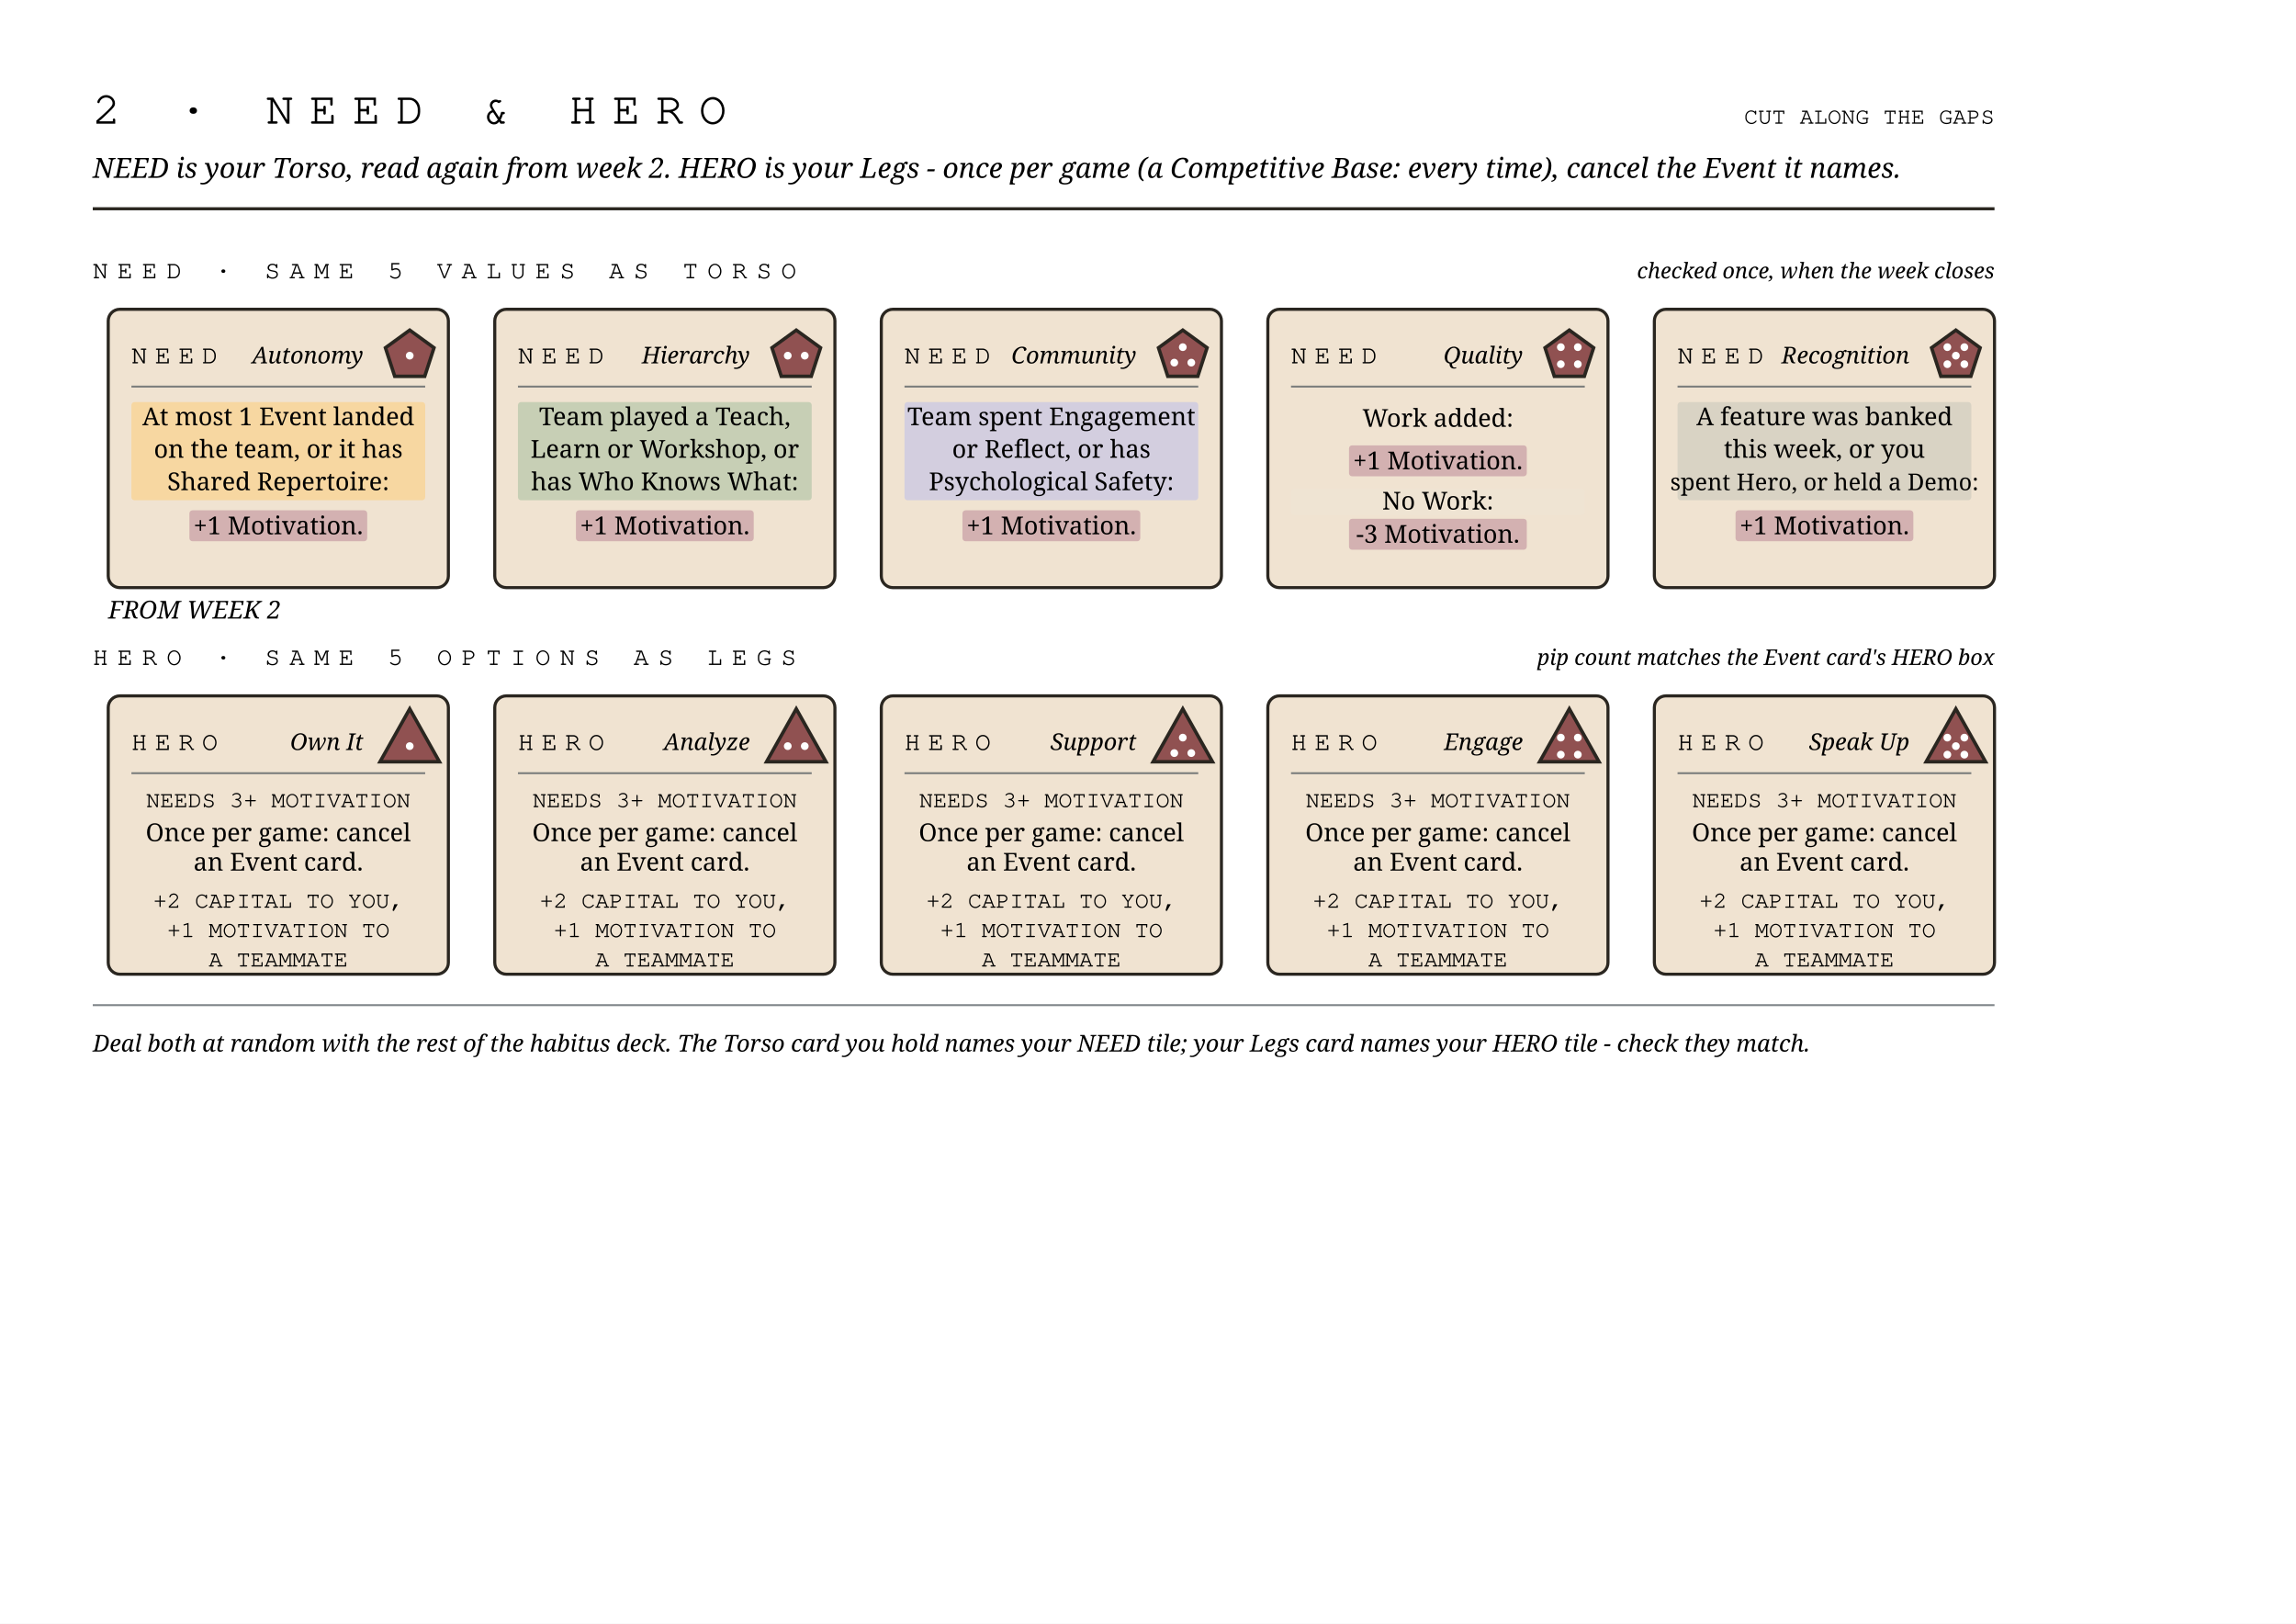
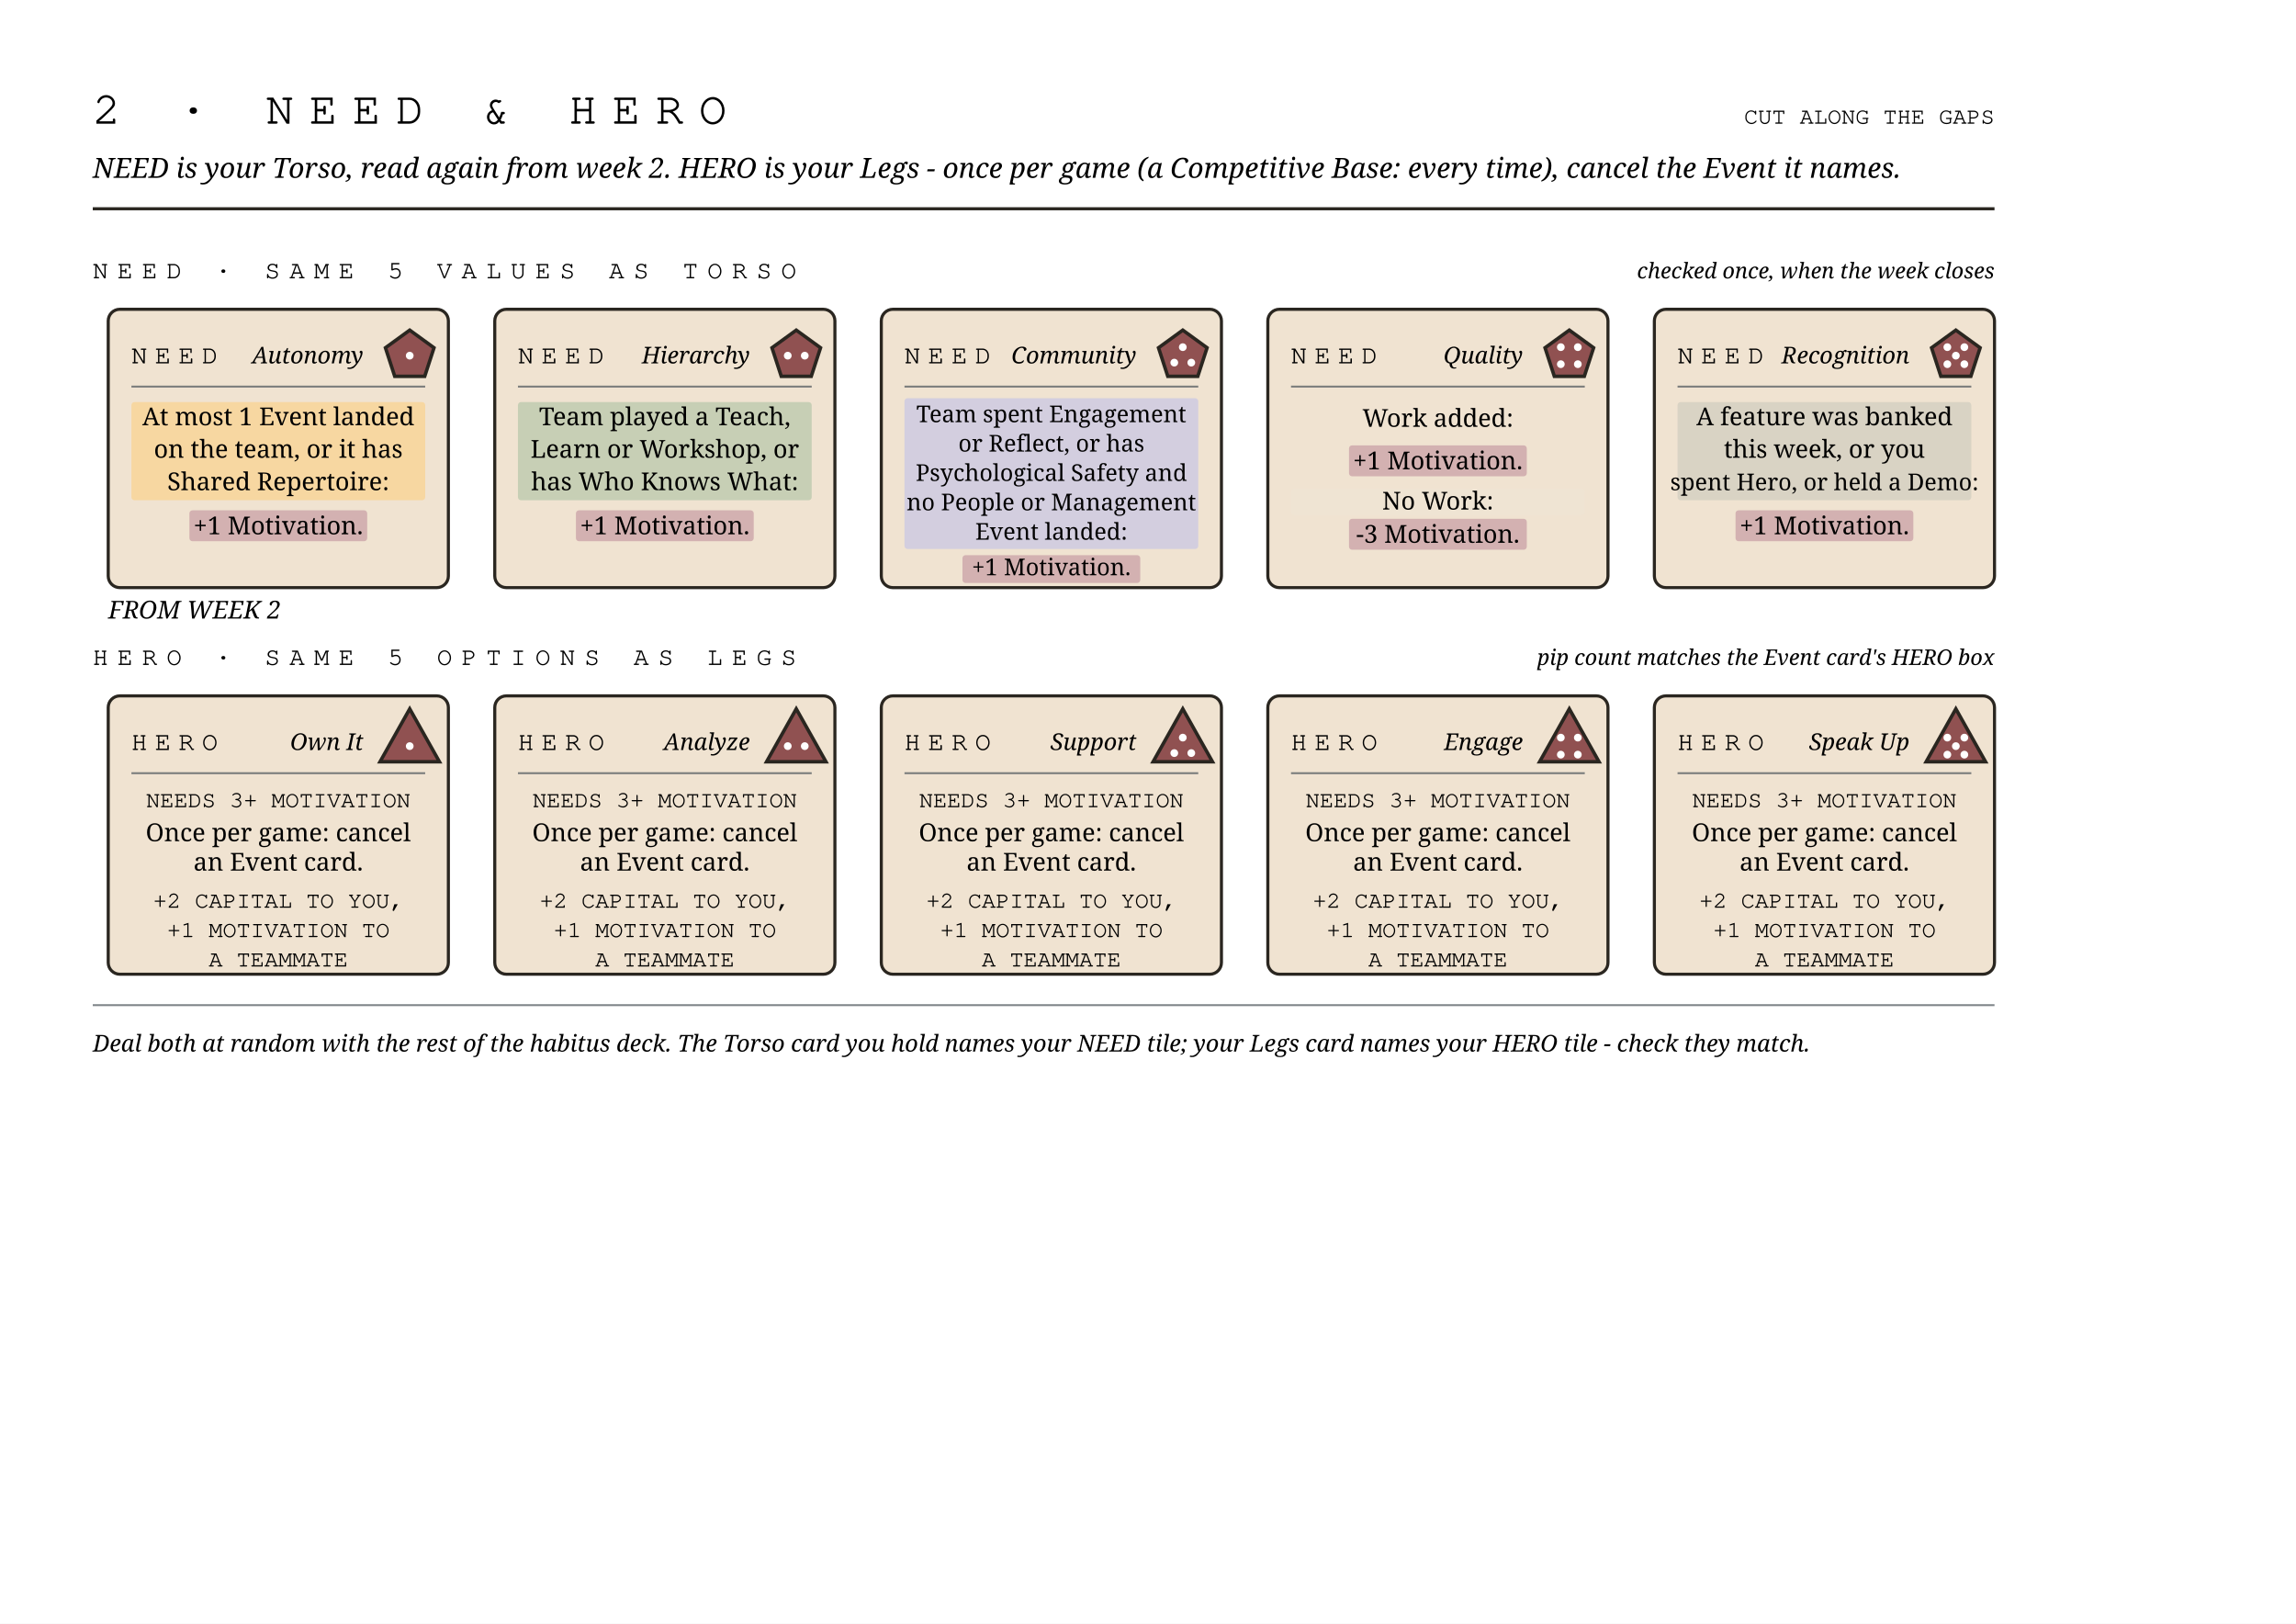
<svg xmlns="http://www.w3.org/2000/svg" width="297mm" height="210mm" viewBox="0 0 297 210">
  <style>
  .serif { font-family:"EB Garamond",Garamond,Georgia,serif; fill:#000000; }
  .mono  { font-family:"IBM Plex Mono","Courier Prime",Courier,monospace; fill:#000000; }
  .cut   { fill:#F0E3D1; stroke:#2A2620; stroke-width:.4; }
  .hair  { stroke:#4A5259; stroke-width:.25; fill:none; opacity:.7; }
  .rl    { font-size:3.3px; letter-spacing:1.2px; }
  .ic    { fill:#F2EDE0; stroke:#2A2620; stroke-width:.45; }
  .pip   { fill:#FFFFFF; stroke:none; }
</style>
  <defs>
    <g id="sh-torso">
      <polygon points="0,-3.3 3.14,-1.02 1.94,2.67 -1.94,2.67 -3.14,-1.02" class="ic" />
    </g>
    <g id="sh-torso-red">
      <polygon points="0,-3.3 3.14,-1.02 1.94,2.67 -1.94,2.67 -3.14,-1.02" fill="#905151" stroke="#2A2620" stroke-width=".45" />
    </g>
    <g id="sh-legs-red">
      <polygon points="0,-4.32 3.84,2.52 -3.84,2.52" fill="#905151" stroke="#2A2620" stroke-width=".45" />
    </g>
    <g id="p1">
      <circle cx="0" cy="0" r=".5" class="pip" />
    </g>
    <g id="p2">
      <circle cx="-1.1" cy="0" r=".5" class="pip" />
      <circle cx="1.1" cy="0" r=".5" class="pip" />
    </g>
    <g id="p3">
      <circle cx="0" cy="-1.1" r=".5" class="pip" />
      <circle cx="-1.1" cy="0.9" r=".5" class="pip" />
      <circle cx="1.1" cy="0.9" r=".5" class="pip" />
    </g>
    <g id="p4">
      <circle cx="-1.1" cy="-1.1" r=".5" class="pip" />
      <circle cx="1.1" cy="-1.1" r=".5" class="pip" />
      <circle cx="-1.1" cy="1.1" r=".5" class="pip" />
      <circle cx="1.1" cy="1.1" r=".5" class="pip" />
    </g>
    <g id="p5">
      <circle cx="-1.1" cy="-1.1" r=".5" class="pip" />
      <circle cx="1.1" cy="-1.1" r=".5" class="pip" />
      <circle cx="0" cy="0" r=".5" class="pip" />
      <circle cx="-1.1" cy="1.1" r=".5" class="pip" />
      <circle cx="1.1" cy="1.1" r=".5" class="pip" />
    </g>
  </defs>
  <rect width="297" height="210" fill="#FFFFFF" />
  <text x="12" y="16" class="mono" font-size="6" letter-spacing="2">2 · NEED &amp; HERO</text>
  <text x="12" y="23" class="serif" font-size="3.6" font-style="italic">NEED is your Torso, read again from week 2. HERO is your Legs - once per game (a Competitive Base: every time), cancel the Event it names.</text>
  <text x="258" y="16" class="mono" font-size="3" text-anchor="end">CUT ALONG THE GAPS</text>
  <line x1="12" y1="27" x2="258" y2="27" stroke="#2A2620" stroke-width=".4" />
  <text x="12" y="36" class="mono rl">NEED · SAME 5 VALUES AS TORSO</text>
  <text x="258" y="36" class="serif" font-size="2.8" text-anchor="end" font-style="italic">checked once, when the week closes</text>
  <g>
    <rect x="14" y="40" width="44" height="36" rx="1.5" class="cut" />
    <use href="#sh-torso-red" x="53" y="46" />
    <use href="#p1" x="53" y="46" />
    <text x="17" y="47" class="mono" font-size="3.4" letter-spacing="1">NEED</text>
    <text x="47" y="47" class="serif" font-size="3" font-style="italic" text-anchor="end">Autonomy</text>
    <line x1="17" y1="50" x2="55" y2="50" class="hair" />
    <rect x="17" y="52" width="38" height="12.7" rx=".4" fill="#F7D7A1" />
    <text x="36" y="55" class="serif" font-size="3.2" text-anchor="middle">At most 1 Event landed</text>
    <text x="36" y="59.2" class="serif" font-size="3.2" text-anchor="middle">on the team, or it has</text>
    <text x="36" y="63.4" class="serif" font-size="3.2" text-anchor="middle">Shared Repertoire:</text>
    <rect x="24.5" y="66" width="23" height="4" rx=".4" fill="#D3B1B1" />
    <text x="36" y="69.1" class="serif" font-size="3.2" text-anchor="middle">+1 Motivation.</text>
    <rect x="64" y="40" width="44" height="36" rx="1.5" class="cut" />
    <use href="#sh-torso-red" x="103" y="46" />
    <use href="#p2" x="103" y="46" />
    <text x="67" y="47" class="mono" font-size="3.4" letter-spacing="1">NEED</text>
    <text x="97" y="47" class="serif" font-size="3" font-style="italic" text-anchor="end">Hierarchy</text>
    <line x1="67" y1="50" x2="105" y2="50" class="hair" />
    <rect x="67" y="52" width="38" height="12.7" rx=".4" fill="#C7CFB5" />
    <text x="86" y="55" class="serif" font-size="3.2" text-anchor="middle">Team played a Teach,</text>
    <text x="86" y="59.2" class="serif" font-size="3.2" text-anchor="middle">Learn or Workshop, or</text>
    <text x="86" y="63.4" class="serif" font-size="3.2" text-anchor="middle">has Who Knows What:</text>
    <rect x="74.5" y="66" width="23" height="4" rx=".4" fill="#D3B1B1" />
    <text x="86" y="69.1" class="serif" font-size="3.2" text-anchor="middle">+1 Motivation.</text>
    <rect x="114" y="40" width="44" height="36" rx="1.5" class="cut" />
    <use href="#sh-torso-red" x="153" y="46" />
    <use href="#p3" x="153" y="46" />
    <text x="117" y="47" class="mono" font-size="3.4" letter-spacing="1">NEED</text>
    <text x="147" y="47" class="serif" font-size="3" font-style="italic" text-anchor="end">Community</text>
    <line x1="117" y1="50" x2="155" y2="50" class="hair" />
-     <rect x="117" y="52" width="38" height="12.7" rx=".4" fill="#D3CEDF" />
-     <text x="136" y="55" class="serif" font-size="3.2" text-anchor="middle">Team spent Engagement</text>
-     <text x="136" y="59.2" class="serif" font-size="3.2" text-anchor="middle">or Reflect, or has</text>
-     <text x="136" y="63.4" class="serif" font-size="3.2" text-anchor="middle">Psychological Safety:</text>
-     <rect x="124.5" y="66" width="23" height="4" rx=".4" fill="#D3B1B1" />
-     <text x="136" y="69.1" class="serif" font-size="3.2" text-anchor="middle">+1 Motivation.</text>
+     <rect x="117" y="51.5" width="38" height="19.5" rx=".4" fill="#D3CEDF" />
+     <text x="136" y="54.6" class="serif" font-size="3" text-anchor="middle">Team spent Engagement</text>
+     <text x="136" y="58.4" class="serif" font-size="3" text-anchor="middle">or Reflect, or has</text>
+     <text x="136" y="62.2" class="serif" font-size="3" text-anchor="middle">Psychological Safety and</text>
+     <text x="136" y="66" class="serif" font-size="3" text-anchor="middle">no People or Management</text>
+     <text x="136" y="69.8" class="serif" font-size="3" text-anchor="middle">Event landed:</text>
+     <rect x="124.5" y="71.8" width="23" height="3.6" rx=".4" fill="#D3B1B1" />
+     <text x="136" y="74.4" class="serif" font-size="3" text-anchor="middle">+1 Motivation.</text>
    <rect x="164" y="40" width="44" height="36" rx="1.5" class="cut" />
    <use href="#sh-torso-red" x="203" y="46" />
    <use href="#p4" x="203" y="46" />
    <text x="167" y="47" class="mono" font-size="3.4" letter-spacing="1">NEED</text>
    <text x="197" y="47" class="serif" font-size="3" font-style="italic" text-anchor="end">Quality</text>
    <line x1="167" y1="50" x2="205" y2="50" class="hair" />
    <text x="186" y="55.2" class="serif" font-size="3.2" text-anchor="middle">Work added:</text>
    <rect x="174.5" y="57.6" width="23" height="4" rx=".4" fill="#D3B1B1" />
    <text x="186" y="60.7" class="serif" font-size="3.2" text-anchor="middle">+1 Motivation.</text>
    <rect x="167" y="63.2" width="38" height="3.4" rx=".4" fill="#EFE4D3" />
    <text x="186" y="65.9" class="serif" font-size="3.2" text-anchor="middle">No Work:</text>
    <rect x="174.5" y="67.1" width="23" height="4" rx=".4" fill="#D3B1B1" />
    <text x="186" y="70.2" class="serif" font-size="3.2" text-anchor="middle">-3 Motivation.</text>
    <rect x="214" y="40" width="44" height="36" rx="1.5" class="cut" />
    <use href="#sh-torso-red" x="253" y="46" />
    <use href="#p5" x="253" y="46" />
    <text x="217" y="47" class="mono" font-size="3.4" letter-spacing="1">NEED</text>
    <text x="247" y="47" class="serif" font-size="3" font-style="italic" text-anchor="end">Recognition</text>
    <line x1="217" y1="50" x2="255" y2="50" class="hair" />
    <rect x="217" y="52" width="38" height="12.7" rx=".4" fill="#D9D3C4" />
    <text x="236" y="55" class="serif" font-size="3.2" text-anchor="middle">A feature was banked</text>
    <text x="236" y="59.2" class="serif" font-size="3.2" text-anchor="middle">this week, or you</text>
    <text x="236" y="63.4" class="serif" font-size="3" text-anchor="middle">spent Hero, or held a Demo:</text>
    <rect x="224.5" y="66" width="23" height="4" rx=".4" fill="#D3B1B1" />
    <text x="236" y="69.1" class="serif" font-size="3.2" text-anchor="middle">+1 Motivation.</text>
  </g>
  <text x="14" y="80" class="serif" font-size="3.2" font-style="italic">FROM WEEK 2</text>
  <text x="12" y="86" class="mono rl">HERO · SAME 5 OPTIONS AS LEGS</text>
  <text x="258" y="86" class="serif" font-size="2.8" text-anchor="end" font-style="italic">pip count matches the Event card's HERO box</text>
  <g>
    <rect x="14" y="90" width="44" height="36" rx="1.5" class="cut" />
    <use href="#sh-legs-red" x="53" y="96" />
    <use href="#p1" x="53" y="96.5" />
    <text x="17" y="97" class="mono" font-size="3.4" letter-spacing="1">HERO</text>
    <text x="47" y="97" class="serif" font-size="3" font-style="italic" text-anchor="end">Own It</text>
    <line x1="17" y1="100" x2="55" y2="100" class="hair" />
    <text x="36" y="104.4" class="mono" font-size="3" text-anchor="middle">NEEDS 3+ MOTIVATION</text>
    <text x="36" y="108.8" class="serif" font-size="3.2" text-anchor="middle">Once per game: cancel</text>
    <text x="36" y="112.6" class="serif" font-size="3.2" text-anchor="middle">an Event card.</text>
    <text x="36" y="117.4" class="mono" font-size="3" text-anchor="middle">+2 CAPITAL TO YOU,</text>
    <text x="36" y="121.2" class="mono" font-size="3" text-anchor="middle">+1 MOTIVATION TO</text>
    <text x="36" y="125" class="mono" font-size="3" text-anchor="middle">A TEAMMATE</text>
    <rect x="64" y="90" width="44" height="36" rx="1.5" class="cut" />
    <use href="#sh-legs-red" x="103" y="96" />
    <use href="#p2" x="103" y="96.5" />
    <text x="67" y="97" class="mono" font-size="3.4" letter-spacing="1">HERO</text>
    <text x="97" y="97" class="serif" font-size="3" font-style="italic" text-anchor="end">Analyze</text>
    <line x1="67" y1="100" x2="105" y2="100" class="hair" />
    <text x="86" y="104.4" class="mono" font-size="3" text-anchor="middle">NEEDS 3+ MOTIVATION</text>
    <text x="86" y="108.8" class="serif" font-size="3.2" text-anchor="middle">Once per game: cancel</text>
    <text x="86" y="112.6" class="serif" font-size="3.2" text-anchor="middle">an Event card.</text>
    <text x="86" y="117.4" class="mono" font-size="3" text-anchor="middle">+2 CAPITAL TO YOU,</text>
    <text x="86" y="121.2" class="mono" font-size="3" text-anchor="middle">+1 MOTIVATION TO</text>
    <text x="86" y="125" class="mono" font-size="3" text-anchor="middle">A TEAMMATE</text>
    <rect x="114" y="90" width="44" height="36" rx="1.5" class="cut" />
    <use href="#sh-legs-red" x="153" y="96" />
    <use href="#p3" x="153" y="96.5" />
    <text x="117" y="97" class="mono" font-size="3.4" letter-spacing="1">HERO</text>
    <text x="147" y="97" class="serif" font-size="3" font-style="italic" text-anchor="end">Support</text>
    <line x1="117" y1="100" x2="155" y2="100" class="hair" />
    <text x="136" y="104.4" class="mono" font-size="3" text-anchor="middle">NEEDS 3+ MOTIVATION</text>
    <text x="136" y="108.8" class="serif" font-size="3.2" text-anchor="middle">Once per game: cancel</text>
    <text x="136" y="112.6" class="serif" font-size="3.2" text-anchor="middle">an Event card.</text>
    <text x="136" y="117.4" class="mono" font-size="3" text-anchor="middle">+2 CAPITAL TO YOU,</text>
    <text x="136" y="121.2" class="mono" font-size="3" text-anchor="middle">+1 MOTIVATION TO</text>
    <text x="136" y="125" class="mono" font-size="3" text-anchor="middle">A TEAMMATE</text>
    <rect x="164" y="90" width="44" height="36" rx="1.5" class="cut" />
    <use href="#sh-legs-red" x="203" y="96" />
    <use href="#p4" x="203" y="96.5" />
    <text x="167" y="97" class="mono" font-size="3.4" letter-spacing="1">HERO</text>
    <text x="197" y="97" class="serif" font-size="3" font-style="italic" text-anchor="end">Engage</text>
    <line x1="167" y1="100" x2="205" y2="100" class="hair" />
    <text x="186" y="104.4" class="mono" font-size="3" text-anchor="middle">NEEDS 3+ MOTIVATION</text>
    <text x="186" y="108.8" class="serif" font-size="3.2" text-anchor="middle">Once per game: cancel</text>
    <text x="186" y="112.6" class="serif" font-size="3.2" text-anchor="middle">an Event card.</text>
    <text x="186" y="117.4" class="mono" font-size="3" text-anchor="middle">+2 CAPITAL TO YOU,</text>
    <text x="186" y="121.2" class="mono" font-size="3" text-anchor="middle">+1 MOTIVATION TO</text>
    <text x="186" y="125" class="mono" font-size="3" text-anchor="middle">A TEAMMATE</text>
    <rect x="214" y="90" width="44" height="36" rx="1.5" class="cut" />
    <use href="#sh-legs-red" x="253" y="96" />
    <use href="#p5" x="253" y="96.5" />
    <text x="217" y="97" class="mono" font-size="3.4" letter-spacing="1">HERO</text>
    <text x="247" y="97" class="serif" font-size="3" font-style="italic" text-anchor="end">Speak Up</text>
    <line x1="217" y1="100" x2="255" y2="100" class="hair" />
    <text x="236" y="104.4" class="mono" font-size="3" text-anchor="middle">NEEDS 3+ MOTIVATION</text>
    <text x="236" y="108.8" class="serif" font-size="3.2" text-anchor="middle">Once per game: cancel</text>
    <text x="236" y="112.6" class="serif" font-size="3.2" text-anchor="middle">an Event card.</text>
    <text x="236" y="117.4" class="mono" font-size="3" text-anchor="middle">+2 CAPITAL TO YOU,</text>
    <text x="236" y="121.2" class="mono" font-size="3" text-anchor="middle">+1 MOTIVATION TO</text>
    <text x="236" y="125" class="mono" font-size="3" text-anchor="middle">A TEAMMATE</text>
  </g>
  <line x1="12" y1="130" x2="258" y2="130" class="hair" />
  <text x="12" y="136" class="serif" font-size="3" font-style="italic">Deal both at random with the rest of the habitus deck. The Torso card you hold names your NEED tile; your Legs card names your HERO tile - check they match.</text>
</svg>
